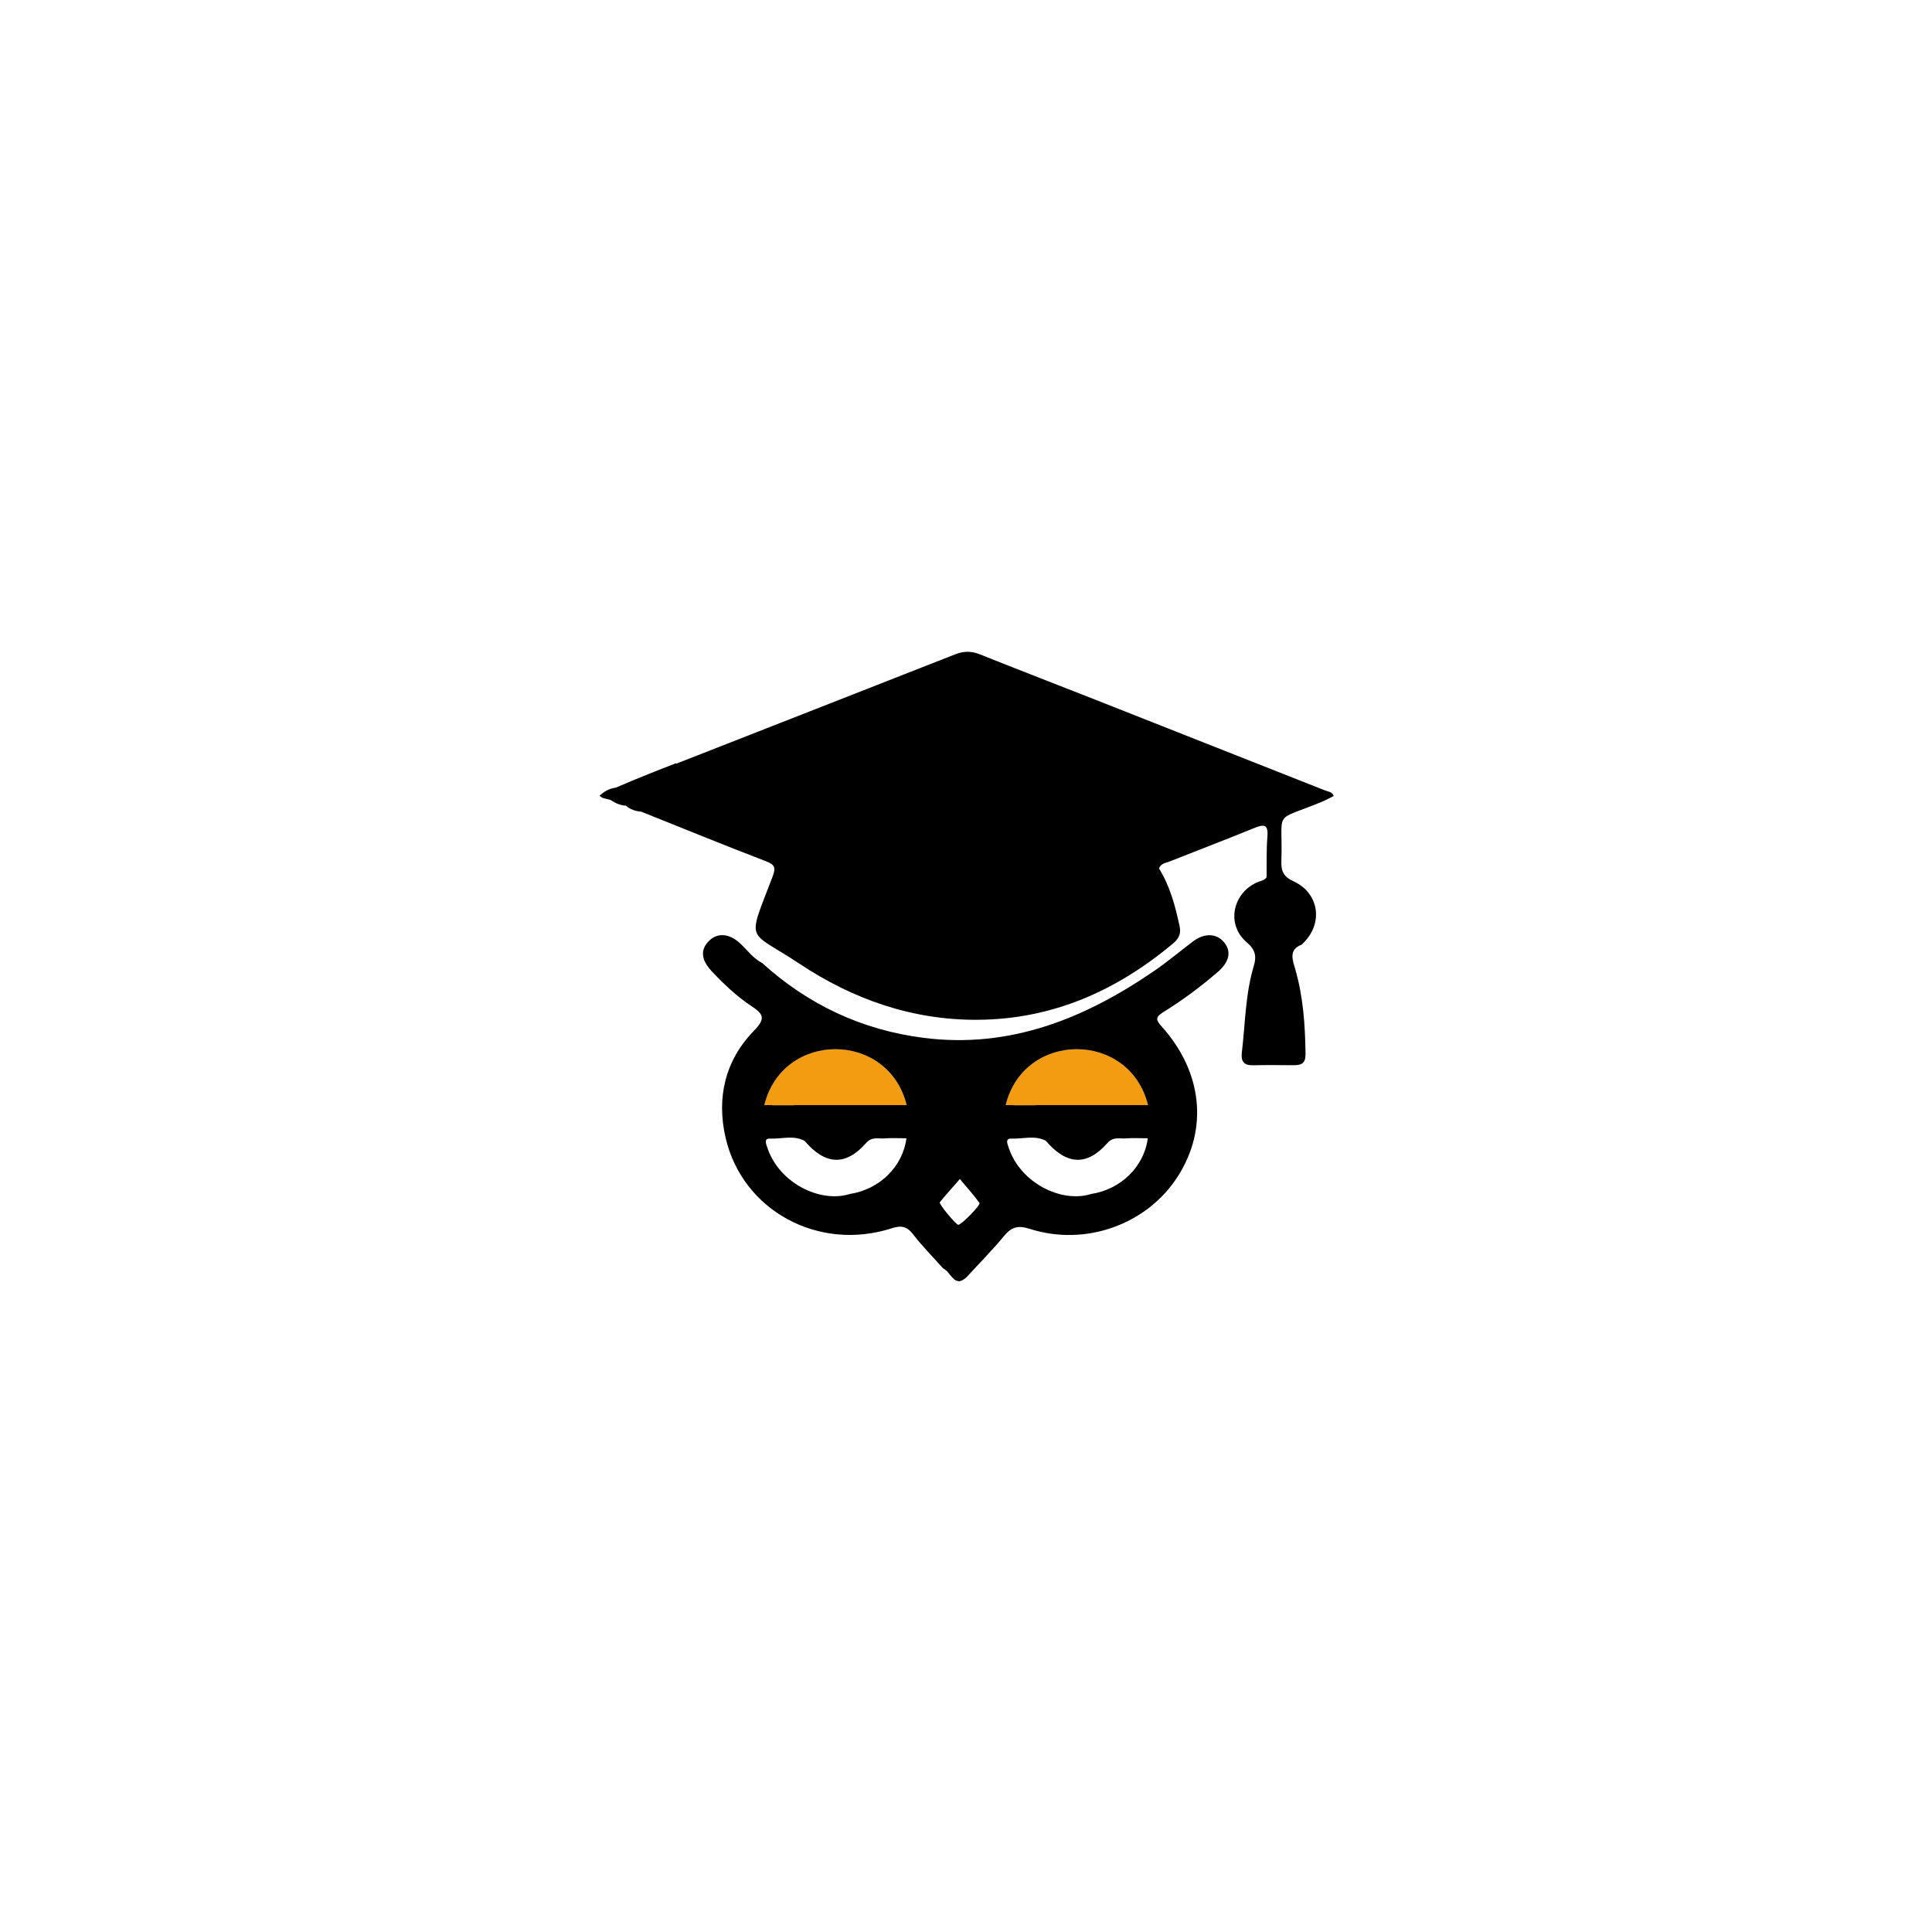
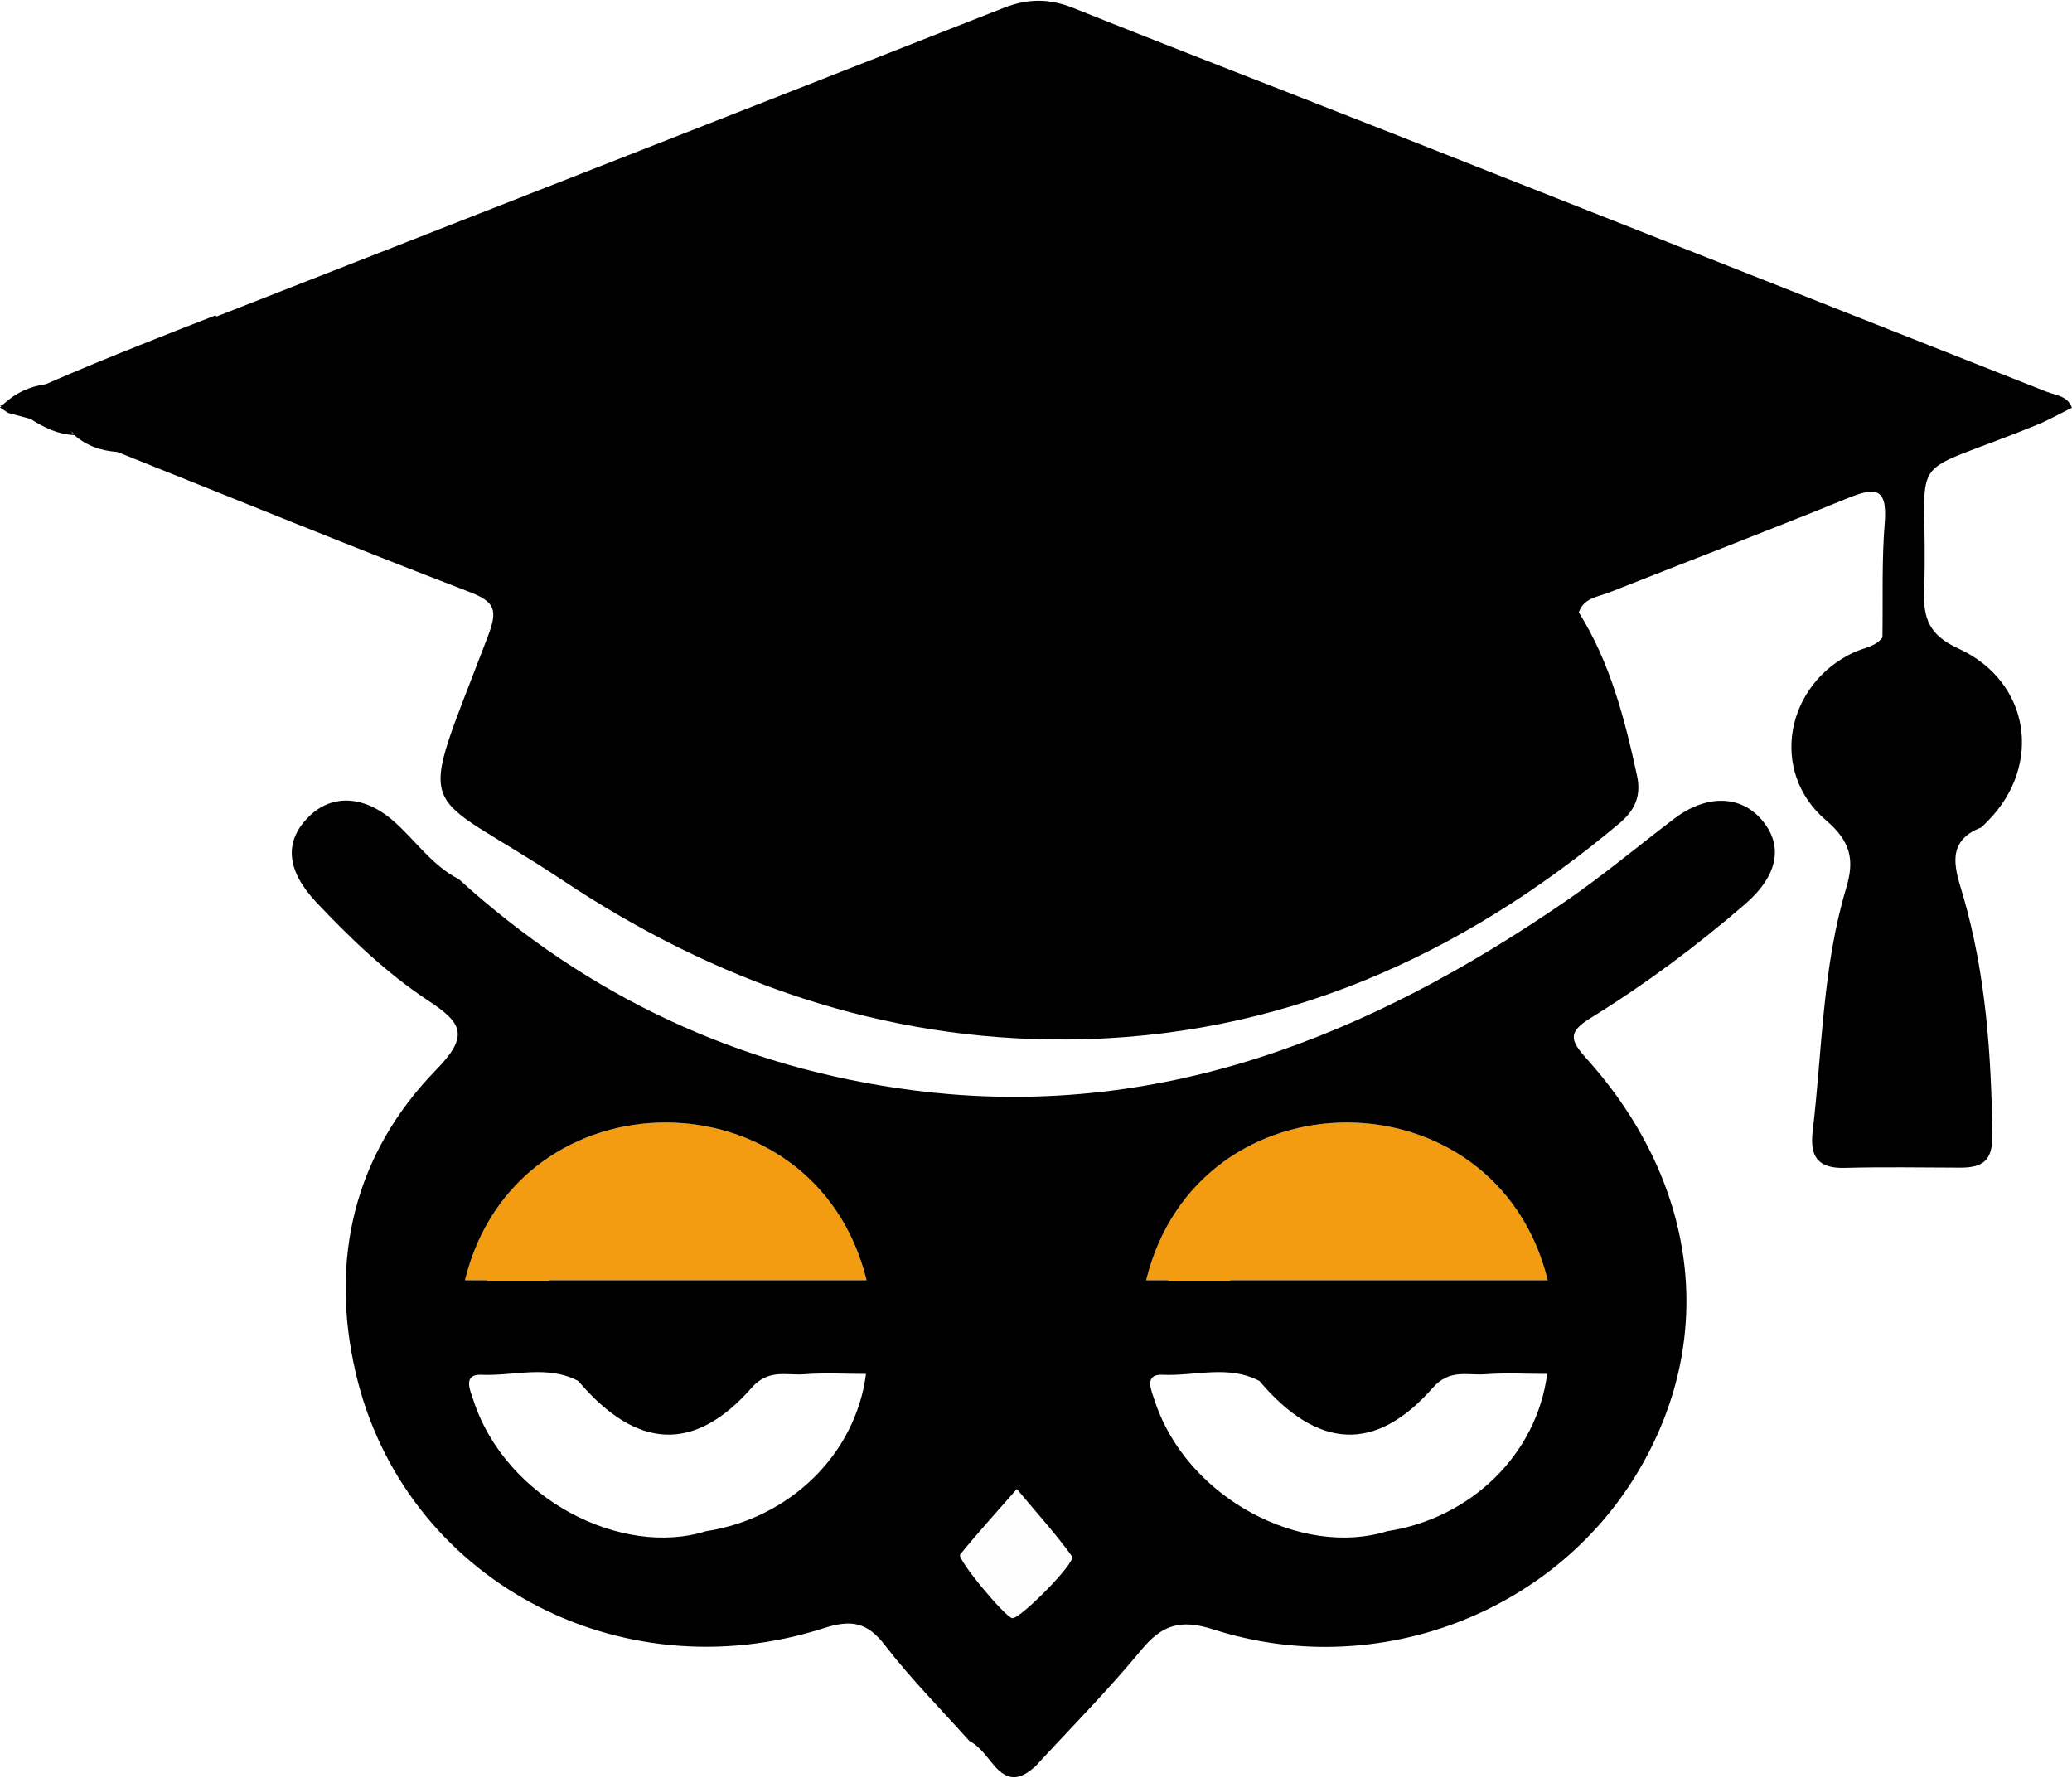
- <svg xmlns="http://www.w3.org/2000/svg" width="500" zoomAndPan="magnify" viewBox="0 0 375 375" height="500" preserveAspectRatio="xMidYMid meet" version="1.0">
+ <svg xmlns="http://www.w3.org/2000/svg" zoomAndPan="magnify" preserveAspectRatio="xMidYMid meet" version="1.0" viewBox="116.38 126.46 142.5 122.25">
  <defs>
    <clipPath id="id1">
      <path d="M 183 245 L 188 245 L 188 248.715 L 183 248.715 Z M 183 245 " clip-rule="nonzero" />
    </clipPath>
    <clipPath id="id2">
      <path d="M 116.375 126.465 L 258.875 126.465 L 258.875 207 L 116.375 207 Z M 116.375 126.465 " clip-rule="nonzero" />
    </clipPath>
    <clipPath id="id3">
      <path d="M 136 181 L 239 181 L 239 248.715 L 136 248.715 Z M 136 181 " clip-rule="nonzero" />
    </clipPath>
  </defs>
  <g clip-path="url(#id1)">
    <path fill="rgb(0%, 0%, 0%)" d="M 183.164 245.387 C 184.793 245.547 185.383 248.402 187.586 247.098 C 186.934 248.656 186.109 249.293 184.848 247.613 C 184.285 246.871 183.723 246.129 183.16 245.387 Z M 183.164 245.387 " fill-opacity="1" fill-rule="evenodd" />
  </g>
  <path fill="rgb(0%, 0%, 0%)" d="M 127.688 154.223 C 127.66 154.836 127.246 154.965 126.75 154.953 C 126.379 154.945 125.973 154.906 125.898 154.445 C 125.809 153.883 126.191 153.578 126.664 153.492 C 127.199 153.395 127.5 153.766 127.688 154.223 Z M 127.688 154.223 " fill-opacity="1" fill-rule="evenodd" />
  <path fill="rgb(0%, 0%, 0%)" d="M 124.23 155.383 C 123.797 155.406 123.527 155.25 123.629 154.934 C 123.688 154.746 124.016 154.602 124.25 154.531 C 124.352 154.504 124.523 154.703 124.664 154.801 C 124.508 155.012 124.348 155.227 124.23 155.383 Z M 124.23 155.383 " fill-opacity="1" fill-rule="evenodd" />
  <path fill="rgb(99.609%, 99.609%, 99.609%)" d="M 186.309 228.852 C 187.695 230.512 188.992 231.934 190.109 233.484 C 190.406 233.895 186.52 237.82 185.996 237.734 C 185.492 237.652 182.168 233.656 182.41 233.355 C 183.617 231.871 184.91 230.453 186.309 228.852 Z M 186.309 228.852 " fill-opacity="1" fill-rule="evenodd" />
  <g clip-path="url(#id2)">
    <path fill="rgb(0%, 0%, 0%)" d="M 121.258 156.117 C 121.332 156.199 121.406 156.277 121.477 156.359 C 121.48 156.359 121.484 156.359 121.484 156.359 C 121.438 156.25 121.355 156.176 121.258 156.117 Z M 116.375 154.379 C 116.453 154.34 116.535 154.293 116.621 154.246 C 117.461 153.477 118.434 153.027 119.531 152.879 C 120.527 152.441 121.637 151.973 122.762 151.508 C 122.816 151.484 122.871 151.461 122.93 151.438 C 126.977 149.77 131.188 148.152 131.188 148.152 L 131.277 148.223 C 149.324 141.148 167.379 134.094 185.414 127 C 187.07 126.352 188.539 126.344 190.195 127.008 C 197.617 129.98 205.082 132.848 212.523 135.781 C 227.398 141.648 242.27 147.527 257.141 153.402 C 257.797 153.652 258.578 153.688 258.875 154.496 C 258.098 154.879 257.34 155.316 256.539 155.645 C 246.848 159.625 249.051 156.906 248.711 167.082 C 248.645 169.023 249.07 170.141 251.078 171.062 C 256.004 173.328 256.859 179.062 253.121 182.887 C 252.965 183.043 252.809 183.199 252.652 183.355 C 250.051 184.336 250.914 186.402 251.395 188.066 C 252.957 193.465 253.328 198.965 253.402 204.539 C 253.426 206.324 252.684 206.758 251.172 206.754 C 248.531 206.746 245.891 206.699 243.254 206.77 C 241.41 206.82 240.84 205.996 241.043 204.266 C 241.711 198.664 241.711 192.973 243.355 187.512 C 243.922 185.617 243.691 184.344 241.961 182.867 C 238.023 179.512 239.184 173.496 243.895 171.312 C 244.57 171 245.387 170.941 245.863 170.266 C 245.855 170.266 245.848 170.27 245.844 170.27 C 245.883 167.637 245.789 164.996 246.004 162.379 C 246.211 159.824 245.18 160.016 243.375 160.75 C 237.965 162.957 232.504 165.043 227.07 167.195 C 226.285 167.508 225.305 167.566 224.961 168.57 C 227.117 172.016 228.113 175.867 228.961 179.781 C 229.262 181.168 228.852 182.156 227.742 183.086 C 216.758 192.297 204.32 197.836 189.809 197.941 C 177.098 198.035 165.547 193.961 155.109 187.016 C 144.969 180.27 144.945 183.348 149.945 170.188 C 150.629 168.383 150.422 167.84 148.633 167.152 C 140.535 164.047 132.508 160.758 124.449 157.539 C 123.344 157.461 122.34 157.121 121.496 156.383 C 120.371 156.328 119.398 155.867 118.48 155.266 C 117.969 155.129 117.457 154.996 116.945 154.859 C 116.758 154.734 116.566 154.609 116.379 154.484 C 116.41 154.449 116.445 154.414 116.48 154.383 L 116.379 154.379 Z M 116.375 154.379 " fill-opacity="1" fill-rule="evenodd" />
  </g>
  <path fill="rgb(95.29%, 61.179%, 7.059%)" d="M 222.824 214.496 C 219.277 200.059 198.762 200.008 195.199 214.496 L 196.719 214.496 C 196.723 214.508 196.723 214.516 196.723 214.527 L 200.98 214.527 C 200.98 214.527 200.98 214.516 200.984 214.496 Z M 222.824 214.496 " fill-opacity="1" fill-rule="evenodd" />
  <path fill="rgb(95.29%, 61.179%, 7.059%)" d="M 175.977 214.496 C 172.434 200.059 151.914 200.008 148.355 214.496 L 149.875 214.496 C 149.875 214.508 149.875 214.516 149.879 214.527 L 154.137 214.527 C 154.137 214.527 154.137 214.516 154.141 214.496 Z M 175.977 214.496 " fill-opacity="1" fill-rule="evenodd" />
  <g clip-path="url(#id3)">
    <path fill="rgb(0%, 0%, 0%)" d="M 168.07 221.895 C 169.234 220.57 170.453 221.055 171.68 220.961 C 173.086 220.855 174.504 220.938 175.938 220.938 C 175.223 226.48 170.676 230.879 164.938 231.754 C 159.168 233.574 151.133 229.578 148.918 222.688 C 148.715 222.066 148.188 220.934 149.496 220.996 C 151.711 221.102 154.004 220.289 156.152 221.426 C 160.156 226.137 164.125 226.379 168.07 221.895 Z M 148.355 214.496 C 151.914 200.008 172.434 200.059 175.98 214.496 L 154.141 214.496 C 154.141 214.516 154.137 214.527 154.137 214.527 L 149.879 214.527 C 149.879 214.516 149.879 214.508 149.879 214.496 Z M 177.242 239.598 C 179.023 241.906 181.094 243.992 183.043 246.172 C 183.84 246.59 184.293 247.371 184.871 248 C 185.871 249.086 186.703 248.703 187.586 247.926 C 190.027 245.27 192.574 242.703 194.867 239.926 C 196.305 238.184 197.562 237.781 199.828 238.508 C 210.695 242 222.648 237.672 228.621 228.328 C 234.543 219.062 233.391 208.039 225.48 199.242 C 224.367 198 224.188 197.441 225.773 196.465 C 229.516 194.156 233.047 191.523 236.383 188.645 C 238.68 186.664 239.051 184.59 237.539 182.832 C 236.07 181.121 233.719 181.086 231.516 182.762 C 229.027 184.652 226.625 186.668 224.047 188.438 C 210.559 197.699 196.031 203.586 179.254 201.445 C 167.305 199.918 156.84 195.012 147.91 186.895 L 147.934 186.918 C 146.152 186.004 145.023 184.355 143.59 183.047 C 141.543 181.176 139.27 180.996 137.629 182.609 C 135.91 184.305 136.051 186.293 138.145 188.516 C 140.492 191.004 142.98 193.387 145.828 195.266 C 148.145 196.797 148.688 197.656 146.383 200.02 C 140.723 205.82 139.035 213.09 140.848 220.883 C 144.141 235.008 158.895 242.973 173.047 238.418 C 174.941 237.809 176.023 238.016 177.242 239.594 Z M 214.914 221.895 C 216.082 220.57 217.297 221.055 218.527 220.961 C 219.93 220.855 221.348 220.938 222.785 220.938 C 222.07 226.48 217.523 230.879 211.781 231.754 C 206.016 233.574 197.977 229.578 195.762 222.688 C 195.562 222.066 195.035 220.934 196.34 220.996 C 198.559 221.102 200.848 220.289 202.996 221.426 C 207.004 226.137 210.973 226.379 214.914 221.895 Z M 182.414 233.355 C 183.621 231.871 184.91 230.453 186.312 228.852 C 187.695 230.512 188.992 231.934 190.109 233.484 C 190.406 233.895 186.52 237.82 185.996 237.734 C 185.496 237.652 182.168 233.656 182.414 233.355 Z M 195.203 214.496 C 198.762 200.008 219.281 200.059 222.824 214.496 L 200.988 214.496 C 200.984 214.516 200.984 214.527 200.984 214.527 L 196.727 214.527 C 196.727 214.516 196.723 214.508 196.723 214.496 Z M 195.203 214.496 " fill-opacity="1" fill-rule="evenodd" />
  </g>
</svg>
